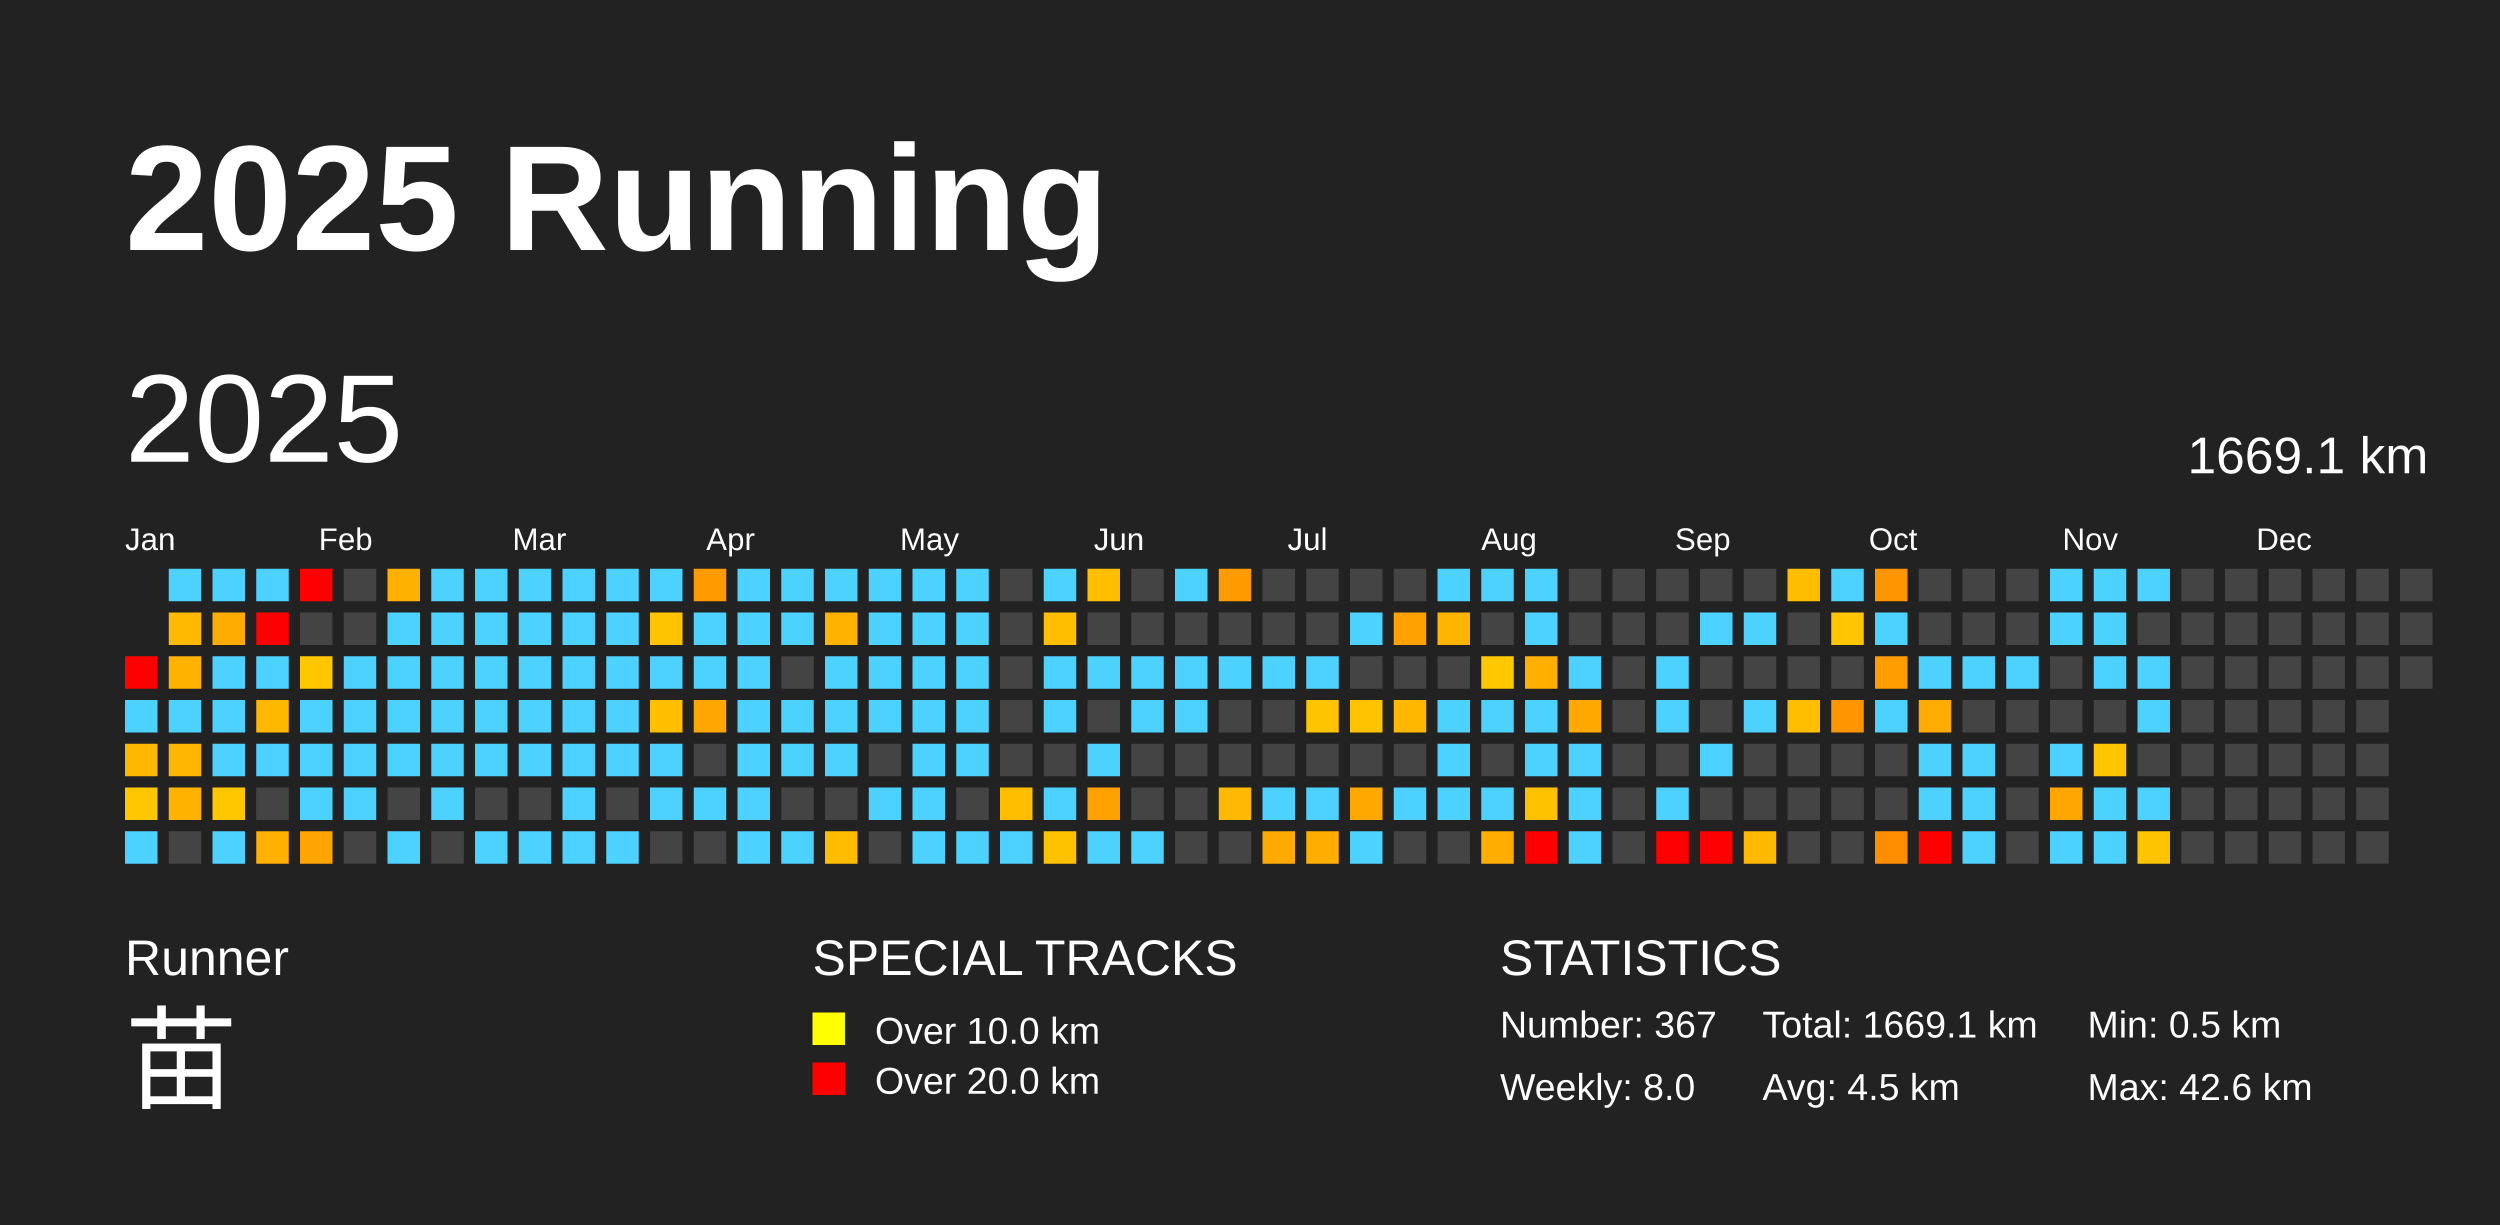
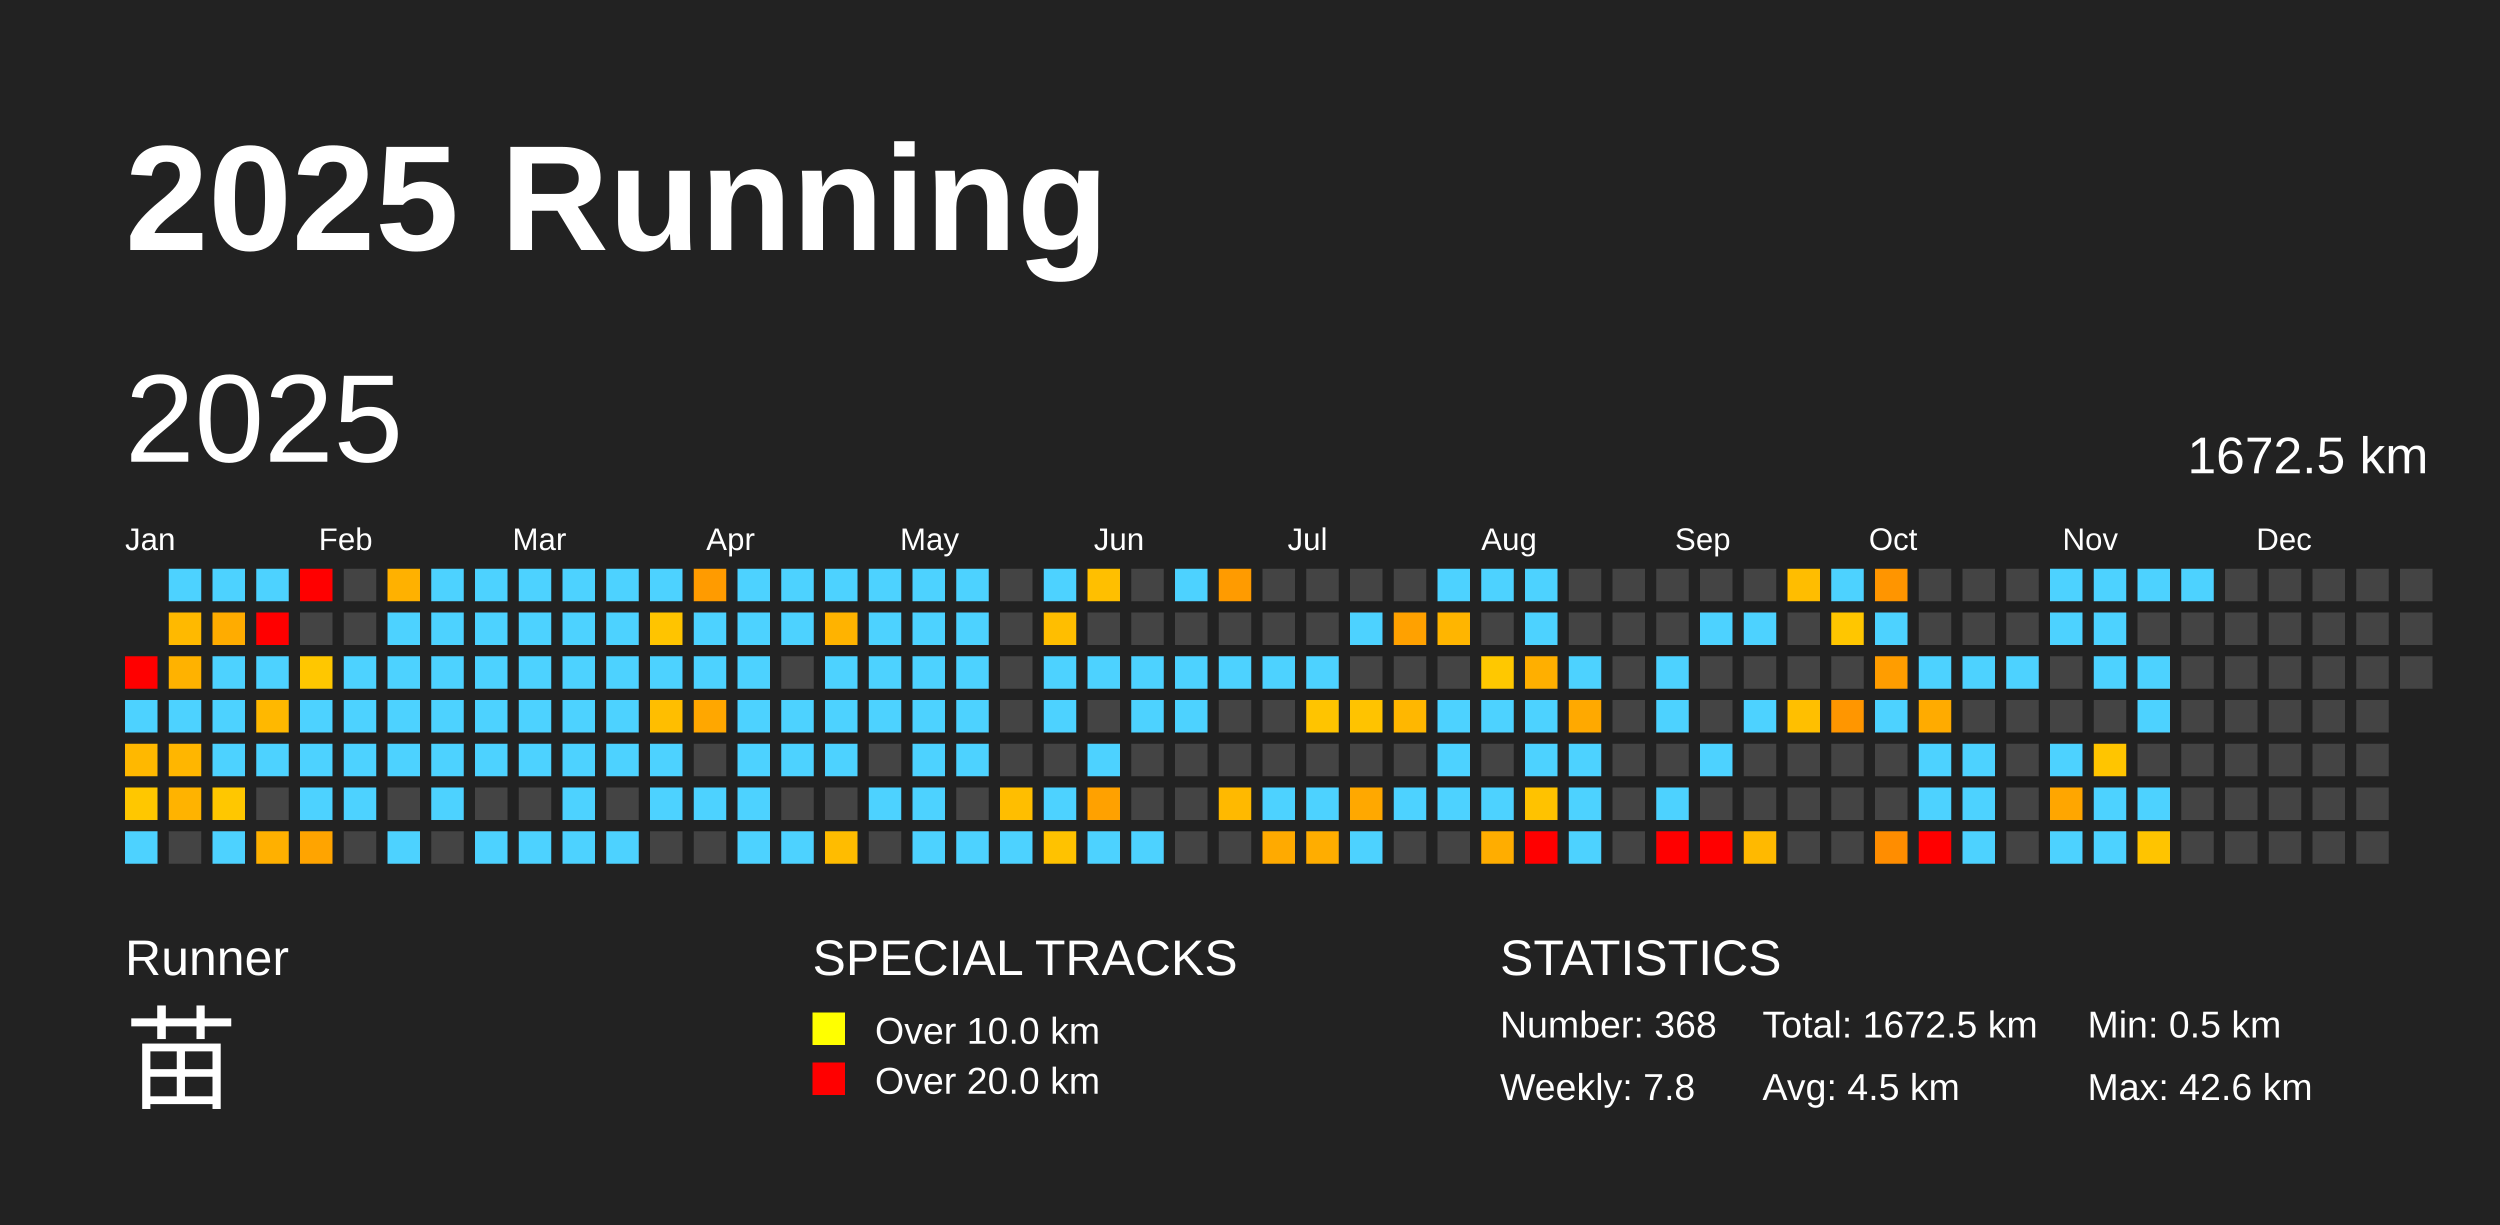
<svg xmlns="http://www.w3.org/2000/svg" baseProfile="full" height="98mm" version="1.1" viewBox="0,0,200,98" width="200mm">
  <defs />
  <rect fill="#222222" height="98" width="200" x="0" y="0" />
  <text fill="#FFFFFF" style="font-size:12px; font-family:Arial; font-weight:bold;" x="10" y="20">2025 Running</text>
  <text fill="#FFFFFF" style="font-size:4px; font-family:Arial" x="10" y="78">Runner</text>
  <text fill="#FFFFFF" style="font-size:9px; font-family:Arial" x="10" y="88">苗</text>
  <text fill="#FFFFFF" style="font-size:4px; font-family:Arial" x="65" y="78">SPECIAL TRACKS</text>
  <rect fill="yellow" height="2.6" width="2.6" x="65" y="81" />
  <text fill="#FFFFFF" style="font-size:3px; font-family:Arial" x="70" y="83.5">Over 10.0 km</text>
  <rect fill="red" height="2.6" width="2.6" x="65" y="85" />
  <text fill="#FFFFFF" style="font-size:3px; font-family:Arial" x="70" y="87.5">Over 20.0 km</text>
  <text fill="#FFFFFF" style="font-size:4px; font-family:Arial" x="120" y="78">STATISTICS</text>
-   <text fill="#FFFFFF" style="font-size:3px; font-family:Arial" x="120" y="83">Number: 367</text>
-   <text fill="#FFFFFF" style="font-size:3px; font-family:Arial" x="120" y="88">Weekly: 8.0</text>
-   <text fill="#FFFFFF" style="font-size:3px; font-family:Arial" x="141" y="83">Total: 1669.1 km</text>
+   <text fill="#FFFFFF" style="font-size:3px; font-family:Arial" x="120" y="83">Number: 368</text>
+   <text fill="#FFFFFF" style="font-size:3px; font-family:Arial" x="120" y="88">Weekly: 7.8</text>
+   <text fill="#FFFFFF" style="font-size:3px; font-family:Arial" x="141" y="83">Total: 1672.5 km</text>
  <text fill="#FFFFFF" style="font-size:3px; font-family:Arial" x="141" y="88">Avg: 4.5 km</text>
  <text fill="#FFFFFF" style="font-size:3px; font-family:Arial" x="167" y="83">Min: 0.5 km</text>
  <text fill="#FFFFFF" style="font-size:3px; font-family:Arial" x="167" y="88">Max: 42.6 km</text>
  <text dominant-baseline="hanging" fill="#FFFFFF" style="font-size:10.0px; font-family:Arial;" x="10" y="30">2025</text>
-   <text dominant-baseline="hanging" fill="#FFFFFF" style="font-size:4.125px; font-family:Arial;" x="175" y="35">1669.1 km</text>
+   <text dominant-baseline="hanging" fill="#FFFFFF" style="font-size:4.125px; font-family:Arial;" x="175" y="35">1672.5 km</text>
  <text fill="#FFFFFF" style="font-size:2.5px; font-family:Arial" x="10.0" y="44">Jan</text>
  <text fill="#FFFFFF" style="font-size:2.5px; font-family:Arial" x="25.5" y="44">Feb</text>
  <text fill="#FFFFFF" style="font-size:2.5px; font-family:Arial" x="41.0" y="44">Mar</text>
  <text fill="#FFFFFF" style="font-size:2.5px; font-family:Arial" x="56.5" y="44">Apr</text>
  <text fill="#FFFFFF" style="font-size:2.5px; font-family:Arial" x="72.0" y="44">May</text>
  <text fill="#FFFFFF" style="font-size:2.5px; font-family:Arial" x="87.5" y="44">Jun</text>
  <text fill="#FFFFFF" style="font-size:2.5px; font-family:Arial" x="103.0" y="44">Jul</text>
  <text fill="#FFFFFF" style="font-size:2.5px; font-family:Arial" x="118.5" y="44">Aug</text>
  <text fill="#FFFFFF" style="font-size:2.5px; font-family:Arial" x="134.0" y="44">Sep</text>
  <text fill="#FFFFFF" style="font-size:2.5px; font-family:Arial" x="149.5" y="44">Oct</text>
  <text fill="#FFFFFF" style="font-size:2.5px; font-family:Arial" x="165.0" y="44">Nov</text>
  <text fill="#FFFFFF" style="font-size:2.5px; font-family:Arial" x="180.5" y="44">Dec</text>
  <rect fill="red" height="2.6" width="2.6" x="10.0" y="52.5" />
  <rect fill="#4dd2ff" height="2.6" width="2.6" x="10.0" y="56.0" />
  <rect fill="#ffb800" height="2.6" width="2.6" x="10.0" y="59.5" />
  <rect fill="#ffc700" height="2.6" width="2.6" x="10.0" y="63.0" />
  <rect fill="#4dd2ff" height="2.6" width="2.6" x="10.0" y="66.5" />
  <rect fill="#4dd2ff" height="2.6" width="2.6" x="13.5" y="45.5" />
  <rect fill="#ffb900" height="2.6" width="2.6" x="13.5" y="49.0" />
  <rect fill="#ffb200" height="2.6" width="2.6" x="13.5" y="52.5" />
  <rect fill="#4dd2ff" height="2.6" width="2.6" x="13.5" y="56.0" />
  <rect fill="#ffb600" height="2.6" width="2.6" x="13.5" y="59.5" />
  <rect fill="#ffb300" height="2.6" width="2.6" x="13.5" y="63.0" />
  <rect fill="#444444" height="2.6" width="2.6" x="13.5" y="66.5" />
  <rect fill="#4dd2ff" height="2.6" width="2.6" x="17.0" y="45.5" />
  <rect fill="#ffac00" height="2.6" width="2.6" x="17.0" y="49.0" />
  <rect fill="#4dd2ff" height="2.6" width="2.6" x="17.0" y="52.5" />
  <rect fill="#4dd2ff" height="2.6" width="2.6" x="17.0" y="56.0" />
  <rect fill="#4dd2ff" height="2.6" width="2.6" x="17.0" y="59.5" />
  <rect fill="#ffc700" height="2.6" width="2.6" x="17.0" y="63.0" />
  <rect fill="#4dd2ff" height="2.6" width="2.6" x="17.0" y="66.5" />
  <rect fill="#4dd2ff" height="2.6" width="2.6" x="20.5" y="45.5" />
  <rect fill="red" height="2.6" width="2.6" x="20.5" y="49.0" />
  <rect fill="#4dd2ff" height="2.6" width="2.6" x="20.5" y="52.5" />
  <rect fill="#ffb800" height="2.6" width="2.6" x="20.5" y="56.0" />
  <rect fill="#4dd2ff" height="2.6" width="2.6" x="20.5" y="59.5" />
  <rect fill="#444444" height="2.6" width="2.6" x="20.5" y="63.0" />
  <rect fill="#ffb000" height="2.6" width="2.6" x="20.5" y="66.5" />
  <rect fill="red" height="2.6" width="2.6" x="24.0" y="45.5" />
  <rect fill="#444444" height="2.6" width="2.6" x="24.0" y="49.0" />
  <rect fill="#ffc700" height="2.6" width="2.6" x="24.0" y="52.5" />
  <rect fill="#4dd2ff" height="2.6" width="2.6" x="24.0" y="56.0" />
  <rect fill="#4dd2ff" height="2.6" width="2.6" x="24.0" y="59.5" />
  <rect fill="#4dd2ff" height="2.6" width="2.6" x="24.0" y="63.0" />
  <rect fill="#ffa400" height="2.6" width="2.6" x="24.0" y="66.5" />
  <rect fill="#444444" height="2.6" width="2.6" x="27.5" y="45.5" />
  <rect fill="#444444" height="2.6" width="2.6" x="27.5" y="49.0" />
  <rect fill="#4dd2ff" height="2.6" width="2.6" x="27.5" y="52.5" />
  <rect fill="#4dd2ff" height="2.6" width="2.6" x="27.5" y="56.0" />
  <rect fill="#4dd2ff" height="2.6" width="2.6" x="27.5" y="59.5" />
  <rect fill="#4dd2ff" height="2.6" width="2.6" x="27.5" y="63.0" />
  <rect fill="#444444" height="2.6" width="2.6" x="27.5" y="66.5" />
  <rect fill="#ffb100" height="2.6" width="2.6" x="31.0" y="45.5" />
  <rect fill="#4dd2ff" height="2.6" width="2.6" x="31.0" y="49.0" />
  <rect fill="#4dd2ff" height="2.6" width="2.6" x="31.0" y="52.5" />
  <rect fill="#4dd2ff" height="2.6" width="2.6" x="31.0" y="56.0" />
  <rect fill="#4dd2ff" height="2.6" width="2.6" x="31.0" y="59.5" />
  <rect fill="#444444" height="2.6" width="2.6" x="31.0" y="63.0" />
  <rect fill="#4dd2ff" height="2.6" width="2.6" x="31.0" y="66.5" />
  <rect fill="#4dd2ff" height="2.6" width="2.6" x="34.5" y="45.5" />
  <rect fill="#4dd2ff" height="2.6" width="2.6" x="34.5" y="49.0" />
  <rect fill="#4dd2ff" height="2.6" width="2.6" x="34.5" y="52.5" />
  <rect fill="#4dd2ff" height="2.6" width="2.6" x="34.5" y="56.0" />
  <rect fill="#4dd2ff" height="2.6" width="2.6" x="34.5" y="59.5" />
  <rect fill="#4dd2ff" height="2.6" width="2.6" x="34.5" y="63.0" />
  <rect fill="#444444" height="2.6" width="2.6" x="34.5" y="66.5" />
  <rect fill="#4dd2ff" height="2.6" width="2.6" x="38.0" y="45.5" />
  <rect fill="#4dd2ff" height="2.6" width="2.6" x="38.0" y="49.0" />
  <rect fill="#4dd2ff" height="2.6" width="2.6" x="38.0" y="52.5" />
  <rect fill="#4dd2ff" height="2.6" width="2.6" x="38.0" y="56.0" />
  <rect fill="#4dd2ff" height="2.6" width="2.6" x="38.0" y="59.5" />
  <rect fill="#444444" height="2.6" width="2.6" x="38.0" y="63.0" />
  <rect fill="#4dd2ff" height="2.6" width="2.6" x="38.0" y="66.5" />
  <rect fill="#4dd2ff" height="2.6" width="2.6" x="41.5" y="45.5" />
  <rect fill="#4dd2ff" height="2.6" width="2.6" x="41.5" y="49.0" />
  <rect fill="#4dd2ff" height="2.6" width="2.6" x="41.5" y="52.5" />
  <rect fill="#4dd2ff" height="2.6" width="2.6" x="41.5" y="56.0" />
  <rect fill="#4dd2ff" height="2.6" width="2.6" x="41.5" y="59.5" />
  <rect fill="#444444" height="2.6" width="2.6" x="41.5" y="63.0" />
  <rect fill="#4dd2ff" height="2.6" width="2.6" x="41.5" y="66.5" />
  <rect fill="#4dd2ff" height="2.6" width="2.6" x="45.0" y="45.5" />
  <rect fill="#4dd2ff" height="2.6" width="2.6" x="45.0" y="49.0" />
  <rect fill="#4dd2ff" height="2.6" width="2.6" x="45.0" y="52.5" />
  <rect fill="#4dd2ff" height="2.6" width="2.6" x="45.0" y="56.0" />
  <rect fill="#4dd2ff" height="2.6" width="2.6" x="45.0" y="59.5" />
  <rect fill="#4dd2ff" height="2.6" width="2.6" x="45.0" y="63.0" />
  <rect fill="#4dd2ff" height="2.6" width="2.6" x="45.0" y="66.5" />
  <rect fill="#4dd2ff" height="2.6" width="2.6" x="48.5" y="45.5" />
  <rect fill="#4dd2ff" height="2.6" width="2.6" x="48.5" y="49.0" />
  <rect fill="#4dd2ff" height="2.6" width="2.6" x="48.5" y="52.5" />
  <rect fill="#4dd2ff" height="2.6" width="2.6" x="48.5" y="56.0" />
  <rect fill="#4dd2ff" height="2.6" width="2.6" x="48.5" y="59.5" />
  <rect fill="#444444" height="2.6" width="2.6" x="48.5" y="63.0" />
  <rect fill="#4dd2ff" height="2.6" width="2.6" x="48.5" y="66.5" />
  <rect fill="#4dd2ff" height="2.6" width="2.6" x="52.0" y="45.5" />
  <rect fill="#ffc400" height="2.6" width="2.6" x="52.0" y="49.0" />
  <rect fill="#4dd2ff" height="2.6" width="2.6" x="52.0" y="52.5" />
  <rect fill="#ffbe00" height="2.6" width="2.6" x="52.0" y="56.0" />
  <rect fill="#4dd2ff" height="2.6" width="2.6" x="52.0" y="59.5" />
  <rect fill="#4dd2ff" height="2.6" width="2.6" x="52.0" y="63.0" />
  <rect fill="#444444" height="2.6" width="2.6" x="52.0" y="66.5" />
  <rect fill="#ff9b00" height="2.6" width="2.6" x="55.5" y="45.5" />
  <rect fill="#4dd2ff" height="2.6" width="2.6" x="55.5" y="49.0" />
  <rect fill="#4dd2ff" height="2.6" width="2.6" x="55.5" y="52.5" />
  <rect fill="#ffa700" height="2.6" width="2.6" x="55.5" y="56.0" />
  <rect fill="#444444" height="2.6" width="2.6" x="55.5" y="59.5" />
  <rect fill="#4dd2ff" height="2.6" width="2.6" x="55.5" y="63.0" />
  <rect fill="#444444" height="2.6" width="2.6" x="55.5" y="66.5" />
  <rect fill="#4dd2ff" height="2.6" width="2.6" x="59.0" y="45.5" />
  <rect fill="#4dd2ff" height="2.6" width="2.6" x="59.0" y="49.0" />
  <rect fill="#4dd2ff" height="2.6" width="2.6" x="59.0" y="52.5" />
  <rect fill="#4dd2ff" height="2.6" width="2.6" x="59.0" y="56.0" />
  <rect fill="#4dd2ff" height="2.6" width="2.6" x="59.0" y="59.5" />
  <rect fill="#4dd2ff" height="2.6" width="2.6" x="59.0" y="63.0" />
  <rect fill="#4dd2ff" height="2.6" width="2.6" x="59.0" y="66.5" />
  <rect fill="#4dd2ff" height="2.6" width="2.6" x="62.5" y="45.5" />
  <rect fill="#4dd2ff" height="2.6" width="2.6" x="62.5" y="49.0" />
  <rect fill="#444444" height="2.6" width="2.6" x="62.5" y="52.5" />
  <rect fill="#4dd2ff" height="2.6" width="2.6" x="62.5" y="56.0" />
  <rect fill="#4dd2ff" height="2.6" width="2.6" x="62.5" y="59.5" />
  <rect fill="#444444" height="2.6" width="2.6" x="62.5" y="63.0" />
  <rect fill="#4dd2ff" height="2.6" width="2.6" x="62.5" y="66.5" />
  <rect fill="#4dd2ff" height="2.6" width="2.6" x="66.0" y="45.5" />
  <rect fill="#ffb300" height="2.6" width="2.6" x="66.0" y="49.0" />
  <rect fill="#4dd2ff" height="2.6" width="2.6" x="66.0" y="52.5" />
  <rect fill="#4dd2ff" height="2.6" width="2.6" x="66.0" y="56.0" />
  <rect fill="#4dd2ff" height="2.6" width="2.6" x="66.0" y="59.5" />
  <rect fill="#444444" height="2.6" width="2.6" x="66.0" y="63.0" />
  <rect fill="#ffbc00" height="2.6" width="2.6" x="66.0" y="66.5" />
  <rect fill="#4dd2ff" height="2.6" width="2.6" x="69.5" y="45.5" />
  <rect fill="#4dd2ff" height="2.6" width="2.6" x="69.5" y="49.0" />
  <rect fill="#4dd2ff" height="2.6" width="2.6" x="69.5" y="52.5" />
  <rect fill="#4dd2ff" height="2.6" width="2.6" x="69.5" y="56.0" />
  <rect fill="#444444" height="2.6" width="2.6" x="69.5" y="59.5" />
  <rect fill="#4dd2ff" height="2.6" width="2.6" x="69.5" y="63.0" />
  <rect fill="#444444" height="2.6" width="2.6" x="69.5" y="66.5" />
  <rect fill="#4dd2ff" height="2.6" width="2.6" x="73.0" y="45.5" />
  <rect fill="#4dd2ff" height="2.6" width="2.6" x="73.0" y="49.0" />
  <rect fill="#4dd2ff" height="2.6" width="2.6" x="73.0" y="52.5" />
  <rect fill="#4dd2ff" height="2.6" width="2.6" x="73.0" y="56.0" />
  <rect fill="#4dd2ff" height="2.6" width="2.6" x="73.0" y="59.5" />
  <rect fill="#4dd2ff" height="2.6" width="2.6" x="73.0" y="63.0" />
  <rect fill="#4dd2ff" height="2.6" width="2.6" x="73.0" y="66.5" />
  <rect fill="#4dd2ff" height="2.6" width="2.6" x="76.5" y="45.5" />
  <rect fill="#4dd2ff" height="2.6" width="2.6" x="76.5" y="49.0" />
  <rect fill="#4dd2ff" height="2.6" width="2.6" x="76.5" y="52.5" />
  <rect fill="#4dd2ff" height="2.6" width="2.6" x="76.5" y="56.0" />
  <rect fill="#4dd2ff" height="2.6" width="2.6" x="76.5" y="59.5" />
  <rect fill="#444444" height="2.6" width="2.6" x="76.5" y="63.0" />
  <rect fill="#4dd2ff" height="2.6" width="2.6" x="76.5" y="66.5" />
  <rect fill="#444444" height="2.6" width="2.6" x="80.0" y="45.5" />
  <rect fill="#444444" height="2.6" width="2.6" x="80.0" y="49.0" />
  <rect fill="#444444" height="2.6" width="2.6" x="80.0" y="52.5" />
  <rect fill="#444444" height="2.6" width="2.6" x="80.0" y="56.0" />
  <rect fill="#444444" height="2.6" width="2.6" x="80.0" y="59.5" />
  <rect fill="#ffbe00" height="2.6" width="2.6" x="80.0" y="63.0" />
  <rect fill="#4dd2ff" height="2.6" width="2.6" x="80.0" y="66.5" />
  <rect fill="#4dd2ff" height="2.6" width="2.6" x="83.5" y="45.5" />
  <rect fill="#ffbe00" height="2.6" width="2.6" x="83.5" y="49.0" />
  <rect fill="#4dd2ff" height="2.6" width="2.6" x="83.5" y="52.5" />
  <rect fill="#4dd2ff" height="2.6" width="2.6" x="83.5" y="56.0" />
  <rect fill="#444444" height="2.6" width="2.6" x="83.5" y="59.5" />
  <rect fill="#4dd2ff" height="2.6" width="2.6" x="83.5" y="63.0" />
  <rect fill="#ffc200" height="2.6" width="2.6" x="83.5" y="66.5" />
  <rect fill="#ffbf00" height="2.6" width="2.6" x="87.0" y="45.5" />
  <rect fill="#444444" height="2.6" width="2.6" x="87.0" y="49.0" />
  <rect fill="#4dd2ff" height="2.6" width="2.6" x="87.0" y="52.5" />
  <rect fill="#444444" height="2.6" width="2.6" x="87.0" y="56.0" />
  <rect fill="#4dd2ff" height="2.6" width="2.6" x="87.0" y="59.5" />
  <rect fill="#ffa100" height="2.6" width="2.6" x="87.0" y="63.0" />
  <rect fill="#4dd2ff" height="2.6" width="2.6" x="87.0" y="66.5" />
  <rect fill="#444444" height="2.6" width="2.6" x="90.5" y="45.5" />
  <rect fill="#444444" height="2.6" width="2.6" x="90.5" y="49.0" />
  <rect fill="#4dd2ff" height="2.6" width="2.6" x="90.5" y="52.5" />
  <rect fill="#4dd2ff" height="2.6" width="2.6" x="90.5" y="56.0" />
  <rect fill="#444444" height="2.6" width="2.6" x="90.5" y="59.5" />
  <rect fill="#444444" height="2.6" width="2.6" x="90.5" y="63.0" />
  <rect fill="#4dd2ff" height="2.6" width="2.6" x="90.5" y="66.5" />
  <rect fill="#4dd2ff" height="2.6" width="2.6" x="94.0" y="45.5" />
  <rect fill="#444444" height="2.6" width="2.6" x="94.0" y="49.0" />
  <rect fill="#4dd2ff" height="2.6" width="2.6" x="94.0" y="52.5" />
  <rect fill="#4dd2ff" height="2.6" width="2.6" x="94.0" y="56.0" />
  <rect fill="#444444" height="2.6" width="2.6" x="94.0" y="59.5" />
  <rect fill="#444444" height="2.6" width="2.6" x="94.0" y="63.0" />
  <rect fill="#444444" height="2.6" width="2.6" x="94.0" y="66.5" />
  <rect fill="#ff9b00" height="2.6" width="2.6" x="97.5" y="45.5" />
  <rect fill="#444444" height="2.6" width="2.6" x="97.5" y="49.0" />
  <rect fill="#4dd2ff" height="2.6" width="2.6" x="97.5" y="52.5" />
  <rect fill="#444444" height="2.6" width="2.6" x="97.5" y="56.0" />
  <rect fill="#444444" height="2.6" width="2.6" x="97.5" y="59.5" />
  <rect fill="#ffb900" height="2.6" width="2.6" x="97.5" y="63.0" />
  <rect fill="#444444" height="2.6" width="2.6" x="97.5" y="66.5" />
  <rect fill="#444444" height="2.6" width="2.6" x="101.0" y="45.5" />
  <rect fill="#444444" height="2.6" width="2.6" x="101.0" y="49.0" />
  <rect fill="#4dd2ff" height="2.6" width="2.6" x="101.0" y="52.5" />
  <rect fill="#444444" height="2.6" width="2.6" x="101.0" y="56.0" />
  <rect fill="#444444" height="2.6" width="2.6" x="101.0" y="59.5" />
  <rect fill="#4dd2ff" height="2.6" width="2.6" x="101.0" y="63.0" />
  <rect fill="#ffaa00" height="2.6" width="2.6" x="101.0" y="66.5" />
  <rect fill="#444444" height="2.6" width="2.6" x="104.5" y="45.5" />
  <rect fill="#444444" height="2.6" width="2.6" x="104.5" y="49.0" />
  <rect fill="#4dd2ff" height="2.6" width="2.6" x="104.5" y="52.5" />
  <rect fill="#ffc400" height="2.6" width="2.6" x="104.5" y="56.0" />
  <rect fill="#444444" height="2.6" width="2.6" x="104.5" y="59.5" />
  <rect fill="#4dd2ff" height="2.6" width="2.6" x="104.5" y="63.0" />
  <rect fill="#ffad00" height="2.6" width="2.6" x="104.5" y="66.5" />
  <rect fill="#444444" height="2.6" width="2.6" x="108.0" y="45.5" />
  <rect fill="#4dd2ff" height="2.6" width="2.6" x="108.0" y="49.0" />
  <rect fill="#444444" height="2.6" width="2.6" x="108.0" y="52.5" />
  <rect fill="#ffc300" height="2.6" width="2.6" x="108.0" y="56.0" />
  <rect fill="#444444" height="2.6" width="2.6" x="108.0" y="59.5" />
  <rect fill="#ffa800" height="2.6" width="2.6" x="108.0" y="63.0" />
  <rect fill="#4dd2ff" height="2.6" width="2.6" x="108.0" y="66.5" />
  <rect fill="#444444" height="2.6" width="2.6" x="111.5" y="45.5" />
  <rect fill="#ffa100" height="2.6" width="2.6" x="111.5" y="49.0" />
  <rect fill="#444444" height="2.6" width="2.6" x="111.5" y="52.5" />
  <rect fill="#ffb700" height="2.6" width="2.6" x="111.5" y="56.0" />
  <rect fill="#444444" height="2.6" width="2.6" x="111.5" y="59.5" />
  <rect fill="#4dd2ff" height="2.6" width="2.6" x="111.5" y="63.0" />
  <rect fill="#444444" height="2.6" width="2.6" x="111.5" y="66.5" />
  <rect fill="#4dd2ff" height="2.6" width="2.6" x="115.0" y="45.5" />
  <rect fill="#ffb500" height="2.6" width="2.6" x="115.0" y="49.0" />
  <rect fill="#444444" height="2.6" width="2.6" x="115.0" y="52.5" />
  <rect fill="#4dd2ff" height="2.6" width="2.6" x="115.0" y="56.0" />
  <rect fill="#4dd2ff" height="2.6" width="2.6" x="115.0" y="59.5" />
  <rect fill="#4dd2ff" height="2.6" width="2.6" x="115.0" y="63.0" />
  <rect fill="#444444" height="2.6" width="2.6" x="115.0" y="66.5" />
  <rect fill="#4dd2ff" height="2.6" width="2.6" x="118.5" y="45.5" />
  <rect fill="#444444" height="2.6" width="2.6" x="118.5" y="49.0" />
  <rect fill="#ffc800" height="2.6" width="2.6" x="118.5" y="52.5" />
  <rect fill="#4dd2ff" height="2.6" width="2.6" x="118.5" y="56.0" />
  <rect fill="#444444" height="2.6" width="2.6" x="118.5" y="59.5" />
  <rect fill="#4dd2ff" height="2.6" width="2.6" x="118.5" y="63.0" />
  <rect fill="#ffad00" height="2.6" width="2.6" x="118.5" y="66.5" />
  <rect fill="#4dd2ff" height="2.6" width="2.6" x="122.0" y="45.5" />
  <rect fill="#4dd2ff" height="2.6" width="2.6" x="122.0" y="49.0" />
  <rect fill="#ffaf00" height="2.6" width="2.6" x="122.0" y="52.5" />
  <rect fill="#4dd2ff" height="2.6" width="2.6" x="122.0" y="56.0" />
  <rect fill="#4dd2ff" height="2.6" width="2.6" x="122.0" y="59.5" />
  <rect fill="#ffc200" height="2.6" width="2.6" x="122.0" y="63.0" />
  <rect fill="red" height="2.6" width="2.6" x="122.0" y="66.5" />
  <rect fill="#444444" height="2.6" width="2.6" x="125.5" y="45.5" />
  <rect fill="#444444" height="2.6" width="2.6" x="125.5" y="49.0" />
  <rect fill="#4dd2ff" height="2.6" width="2.6" x="125.5" y="52.5" />
  <rect fill="#ffa900" height="2.6" width="2.6" x="125.5" y="56.0" />
  <rect fill="#4dd2ff" height="2.6" width="2.6" x="125.5" y="59.5" />
  <rect fill="#4dd2ff" height="2.6" width="2.6" x="125.5" y="63.0" />
  <rect fill="#4dd2ff" height="2.6" width="2.6" x="125.5" y="66.5" />
  <rect fill="#444444" height="2.6" width="2.6" x="129.0" y="45.5" />
  <rect fill="#444444" height="2.6" width="2.6" x="129.0" y="49.0" />
  <rect fill="#444444" height="2.6" width="2.6" x="129.0" y="52.5" />
  <rect fill="#444444" height="2.6" width="2.6" x="129.0" y="56.0" />
  <rect fill="#444444" height="2.6" width="2.6" x="129.0" y="59.5" />
  <rect fill="#444444" height="2.6" width="2.6" x="129.0" y="63.0" />
  <rect fill="#444444" height="2.6" width="2.6" x="129.0" y="66.5" />
  <rect fill="#444444" height="2.6" width="2.6" x="132.5" y="45.5" />
  <rect fill="#444444" height="2.6" width="2.6" x="132.5" y="49.0" />
  <rect fill="#4dd2ff" height="2.6" width="2.6" x="132.5" y="52.5" />
  <rect fill="#4dd2ff" height="2.6" width="2.6" x="132.5" y="56.0" />
  <rect fill="#444444" height="2.6" width="2.6" x="132.5" y="59.5" />
  <rect fill="#4dd2ff" height="2.6" width="2.6" x="132.5" y="63.0" />
  <rect fill="red" height="2.6" width="2.6" x="132.5" y="66.5" />
  <rect fill="#444444" height="2.6" width="2.6" x="136.0" y="45.5" />
  <rect fill="#4dd2ff" height="2.6" width="2.6" x="136.0" y="49.0" />
  <rect fill="#444444" height="2.6" width="2.6" x="136.0" y="52.5" />
  <rect fill="#444444" height="2.6" width="2.6" x="136.0" y="56.0" />
  <rect fill="#4dd2ff" height="2.6" width="2.6" x="136.0" y="59.5" />
  <rect fill="#444444" height="2.6" width="2.6" x="136.0" y="63.0" />
  <rect fill="red" height="2.6" width="2.6" x="136.0" y="66.5" />
  <rect fill="#444444" height="2.6" width="2.6" x="139.5" y="45.5" />
  <rect fill="#4dd2ff" height="2.6" width="2.6" x="139.5" y="49.0" />
  <rect fill="#444444" height="2.6" width="2.6" x="139.5" y="52.5" />
  <rect fill="#4dd2ff" height="2.6" width="2.6" x="139.5" y="56.0" />
  <rect fill="#444444" height="2.6" width="2.6" x="139.5" y="59.5" />
  <rect fill="#444444" height="2.6" width="2.6" x="139.5" y="63.0" />
  <rect fill="#ffb900" height="2.6" width="2.6" x="139.5" y="66.5" />
  <rect fill="#ffbd00" height="2.6" width="2.6" x="143.0" y="45.5" />
  <rect fill="#444444" height="2.6" width="2.6" x="143.0" y="49.0" />
  <rect fill="#444444" height="2.6" width="2.6" x="143.0" y="52.5" />
  <rect fill="#ffbf00" height="2.6" width="2.6" x="143.0" y="56.0" />
  <rect fill="#444444" height="2.6" width="2.6" x="143.0" y="59.5" />
  <rect fill="#444444" height="2.6" width="2.6" x="143.0" y="63.0" />
  <rect fill="#444444" height="2.6" width="2.6" x="143.0" y="66.5" />
  <rect fill="#4dd2ff" height="2.6" width="2.6" x="146.5" y="45.5" />
  <rect fill="#ffc600" height="2.6" width="2.6" x="146.5" y="49.0" />
  <rect fill="#444444" height="2.6" width="2.6" x="146.5" y="52.5" />
  <rect fill="#ff9600" height="2.6" width="2.6" x="146.5" y="56.0" />
  <rect fill="#444444" height="2.6" width="2.6" x="146.5" y="59.5" />
  <rect fill="#444444" height="2.6" width="2.6" x="146.5" y="63.0" />
  <rect fill="#444444" height="2.6" width="2.6" x="146.5" y="66.5" />
  <rect fill="#ff9500" height="2.6" width="2.6" x="150.0" y="45.5" />
  <rect fill="#4dd2ff" height="2.6" width="2.6" x="150.0" y="49.0" />
  <rect fill="#ff9d00" height="2.6" width="2.6" x="150.0" y="52.5" />
  <rect fill="#4dd2ff" height="2.6" width="2.6" x="150.0" y="56.0" />
  <rect fill="#444444" height="2.6" width="2.6" x="150.0" y="59.5" />
  <rect fill="#444444" height="2.6" width="2.6" x="150.0" y="63.0" />
  <rect fill="#ff8d00" height="2.6" width="2.6" x="150.0" y="66.5" />
  <rect fill="#444444" height="2.6" width="2.6" x="153.5" y="45.5" />
  <rect fill="#444444" height="2.6" width="2.6" x="153.5" y="49.0" />
  <rect fill="#4dd2ff" height="2.6" width="2.6" x="153.5" y="52.5" />
  <rect fill="#ffab00" height="2.6" width="2.6" x="153.5" y="56.0" />
  <rect fill="#4dd2ff" height="2.6" width="2.6" x="153.5" y="59.5" />
  <rect fill="#4dd2ff" height="2.6" width="2.6" x="153.5" y="63.0" />
  <rect fill="red" height="2.6" width="2.6" x="153.5" y="66.5" />
  <rect fill="#444444" height="2.6" width="2.6" x="157.0" y="45.5" />
  <rect fill="#444444" height="2.6" width="2.6" x="157.0" y="49.0" />
  <rect fill="#4dd2ff" height="2.6" width="2.6" x="157.0" y="52.5" />
  <rect fill="#444444" height="2.6" width="2.6" x="157.0" y="56.0" />
  <rect fill="#4dd2ff" height="2.6" width="2.6" x="157.0" y="59.5" />
  <rect fill="#4dd2ff" height="2.6" width="2.6" x="157.0" y="63.0" />
  <rect fill="#4dd2ff" height="2.6" width="2.6" x="157.0" y="66.5" />
  <rect fill="#444444" height="2.6" width="2.6" x="160.5" y="45.5" />
  <rect fill="#444444" height="2.6" width="2.6" x="160.5" y="49.0" />
  <rect fill="#4dd2ff" height="2.6" width="2.6" x="160.5" y="52.5" />
  <rect fill="#444444" height="2.6" width="2.6" x="160.5" y="56.0" />
  <rect fill="#444444" height="2.6" width="2.6" x="160.5" y="59.5" />
  <rect fill="#444444" height="2.6" width="2.6" x="160.5" y="63.0" />
  <rect fill="#444444" height="2.6" width="2.6" x="160.5" y="66.5" />
  <rect fill="#4dd2ff" height="2.6" width="2.6" x="164.0" y="45.5" />
  <rect fill="#4dd2ff" height="2.6" width="2.6" x="164.0" y="49.0" />
  <rect fill="#444444" height="2.6" width="2.6" x="164.0" y="52.5" />
  <rect fill="#444444" height="2.6" width="2.6" x="164.0" y="56.0" />
  <rect fill="#4dd2ff" height="2.6" width="2.6" x="164.0" y="59.5" />
  <rect fill="#ffa600" height="2.6" width="2.6" x="164.0" y="63.0" />
  <rect fill="#4dd2ff" height="2.6" width="2.6" x="164.0" y="66.5" />
  <rect fill="#4dd2ff" height="2.6" width="2.6" x="167.5" y="45.5" />
  <rect fill="#4dd2ff" height="2.6" width="2.6" x="167.5" y="49.0" />
  <rect fill="#4dd2ff" height="2.6" width="2.6" x="167.5" y="52.5" />
  <rect fill="#444444" height="2.6" width="2.6" x="167.5" y="56.0" />
  <rect fill="#ffc500" height="2.6" width="2.6" x="167.5" y="59.5" />
  <rect fill="#4dd2ff" height="2.6" width="2.6" x="167.5" y="63.0" />
  <rect fill="#4dd2ff" height="2.6" width="2.6" x="167.5" y="66.5" />
  <rect fill="#4dd2ff" height="2.6" width="2.6" x="171.0" y="45.5" />
  <rect fill="#444444" height="2.6" width="2.6" x="171.0" y="49.0" />
  <rect fill="#4dd2ff" height="2.6" width="2.6" x="171.0" y="52.5" />
  <rect fill="#4dd2ff" height="2.6" width="2.6" x="171.0" y="56.0" />
  <rect fill="#444444" height="2.6" width="2.6" x="171.0" y="59.5" />
  <rect fill="#4dd2ff" height="2.6" width="2.6" x="171.0" y="63.0" />
  <rect fill="#ffc400" height="2.6" width="2.6" x="171.0" y="66.5" />
-   <rect fill="#444444" height="2.6" width="2.6" x="174.5" y="45.5" />
+   <rect fill="#4dd2ff" height="2.6" width="2.6" x="174.5" y="45.5" />
  <rect fill="#444444" height="2.6" width="2.6" x="174.5" y="49.0" />
  <rect fill="#444444" height="2.6" width="2.6" x="174.5" y="52.5" />
  <rect fill="#444444" height="2.6" width="2.6" x="174.5" y="56.0" />
  <rect fill="#444444" height="2.6" width="2.6" x="174.5" y="59.5" />
  <rect fill="#444444" height="2.6" width="2.6" x="174.5" y="63.0" />
  <rect fill="#444444" height="2.6" width="2.6" x="174.5" y="66.5" />
  <rect fill="#444444" height="2.6" width="2.6" x="178.0" y="45.5" />
  <rect fill="#444444" height="2.6" width="2.6" x="178.0" y="49.0" />
  <rect fill="#444444" height="2.6" width="2.6" x="178.0" y="52.5" />
  <rect fill="#444444" height="2.6" width="2.6" x="178.0" y="56.0" />
  <rect fill="#444444" height="2.6" width="2.6" x="178.0" y="59.5" />
  <rect fill="#444444" height="2.6" width="2.6" x="178.0" y="63.0" />
  <rect fill="#444444" height="2.6" width="2.6" x="178.0" y="66.5" />
  <rect fill="#444444" height="2.6" width="2.6" x="181.5" y="45.5" />
  <rect fill="#444444" height="2.6" width="2.6" x="181.5" y="49.0" />
  <rect fill="#444444" height="2.6" width="2.6" x="181.5" y="52.5" />
  <rect fill="#444444" height="2.6" width="2.6" x="181.5" y="56.0" />
  <rect fill="#444444" height="2.6" width="2.6" x="181.5" y="59.5" />
  <rect fill="#444444" height="2.6" width="2.6" x="181.5" y="63.0" />
  <rect fill="#444444" height="2.6" width="2.6" x="181.5" y="66.5" />
  <rect fill="#444444" height="2.6" width="2.6" x="185.0" y="45.5" />
  <rect fill="#444444" height="2.6" width="2.6" x="185.0" y="49.0" />
  <rect fill="#444444" height="2.6" width="2.6" x="185.0" y="52.5" />
  <rect fill="#444444" height="2.6" width="2.6" x="185.0" y="56.0" />
  <rect fill="#444444" height="2.6" width="2.6" x="185.0" y="59.5" />
  <rect fill="#444444" height="2.6" width="2.6" x="185.0" y="63.0" />
  <rect fill="#444444" height="2.6" width="2.6" x="185.0" y="66.5" />
  <rect fill="#444444" height="2.6" width="2.6" x="188.5" y="45.5" />
  <rect fill="#444444" height="2.6" width="2.6" x="188.5" y="49.0" />
  <rect fill="#444444" height="2.6" width="2.6" x="188.5" y="52.5" />
  <rect fill="#444444" height="2.6" width="2.6" x="188.5" y="56.0" />
  <rect fill="#444444" height="2.6" width="2.6" x="188.5" y="59.5" />
  <rect fill="#444444" height="2.6" width="2.6" x="188.5" y="63.0" />
  <rect fill="#444444" height="2.6" width="2.6" x="188.5" y="66.5" />
  <rect fill="#444444" height="2.6" width="2.6" x="192.0" y="45.5" />
  <rect fill="#444444" height="2.6" width="2.6" x="192.0" y="49.0" />
  <rect fill="#444444" height="2.6" width="2.6" x="192.0" y="52.5" />
</svg>
